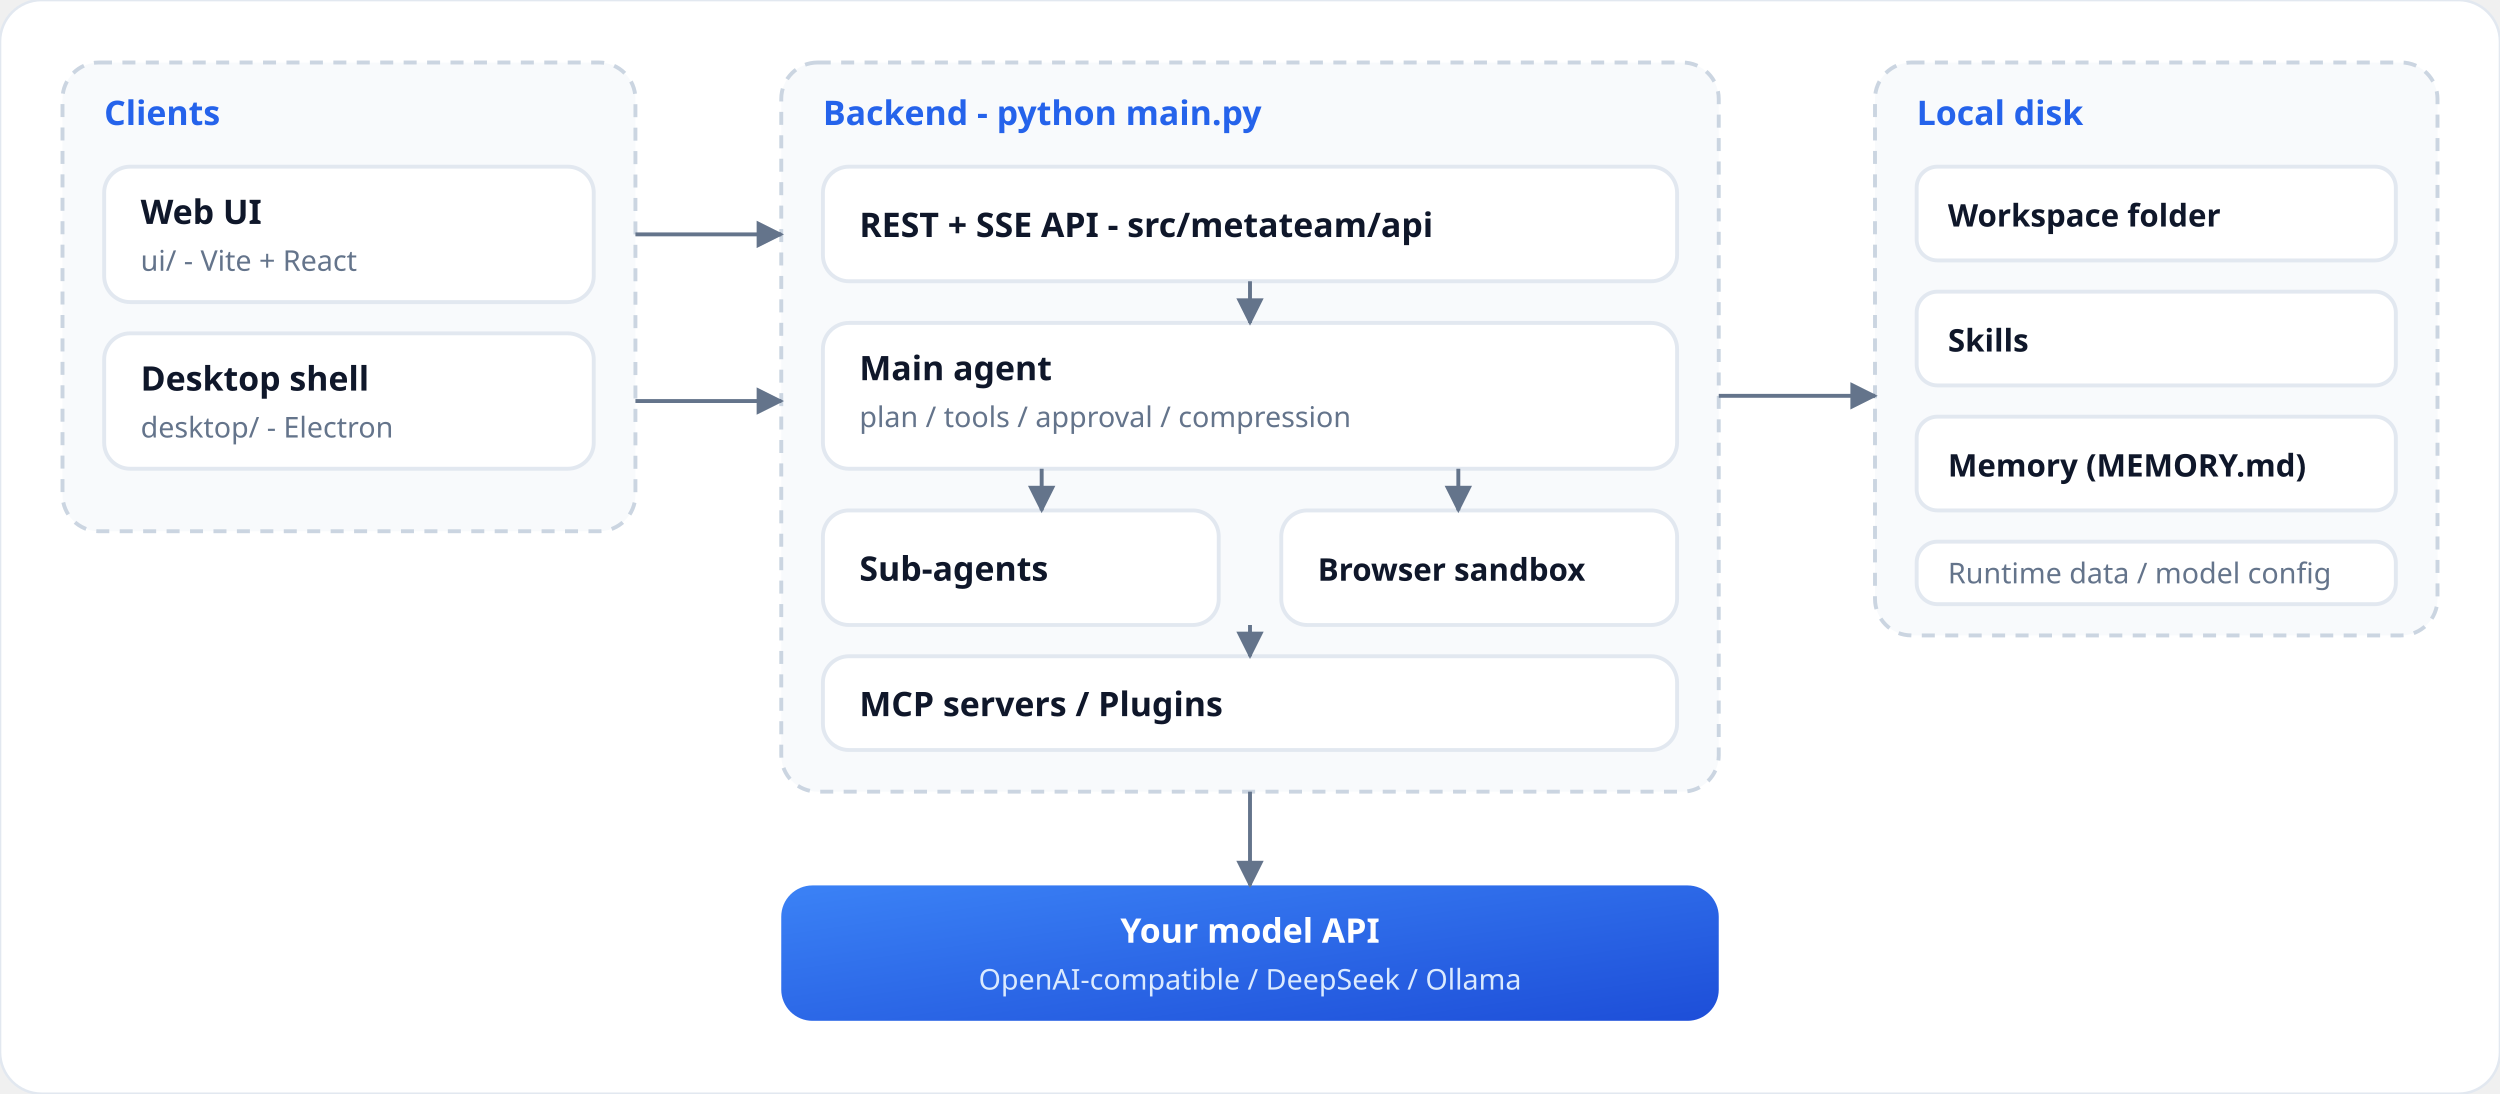
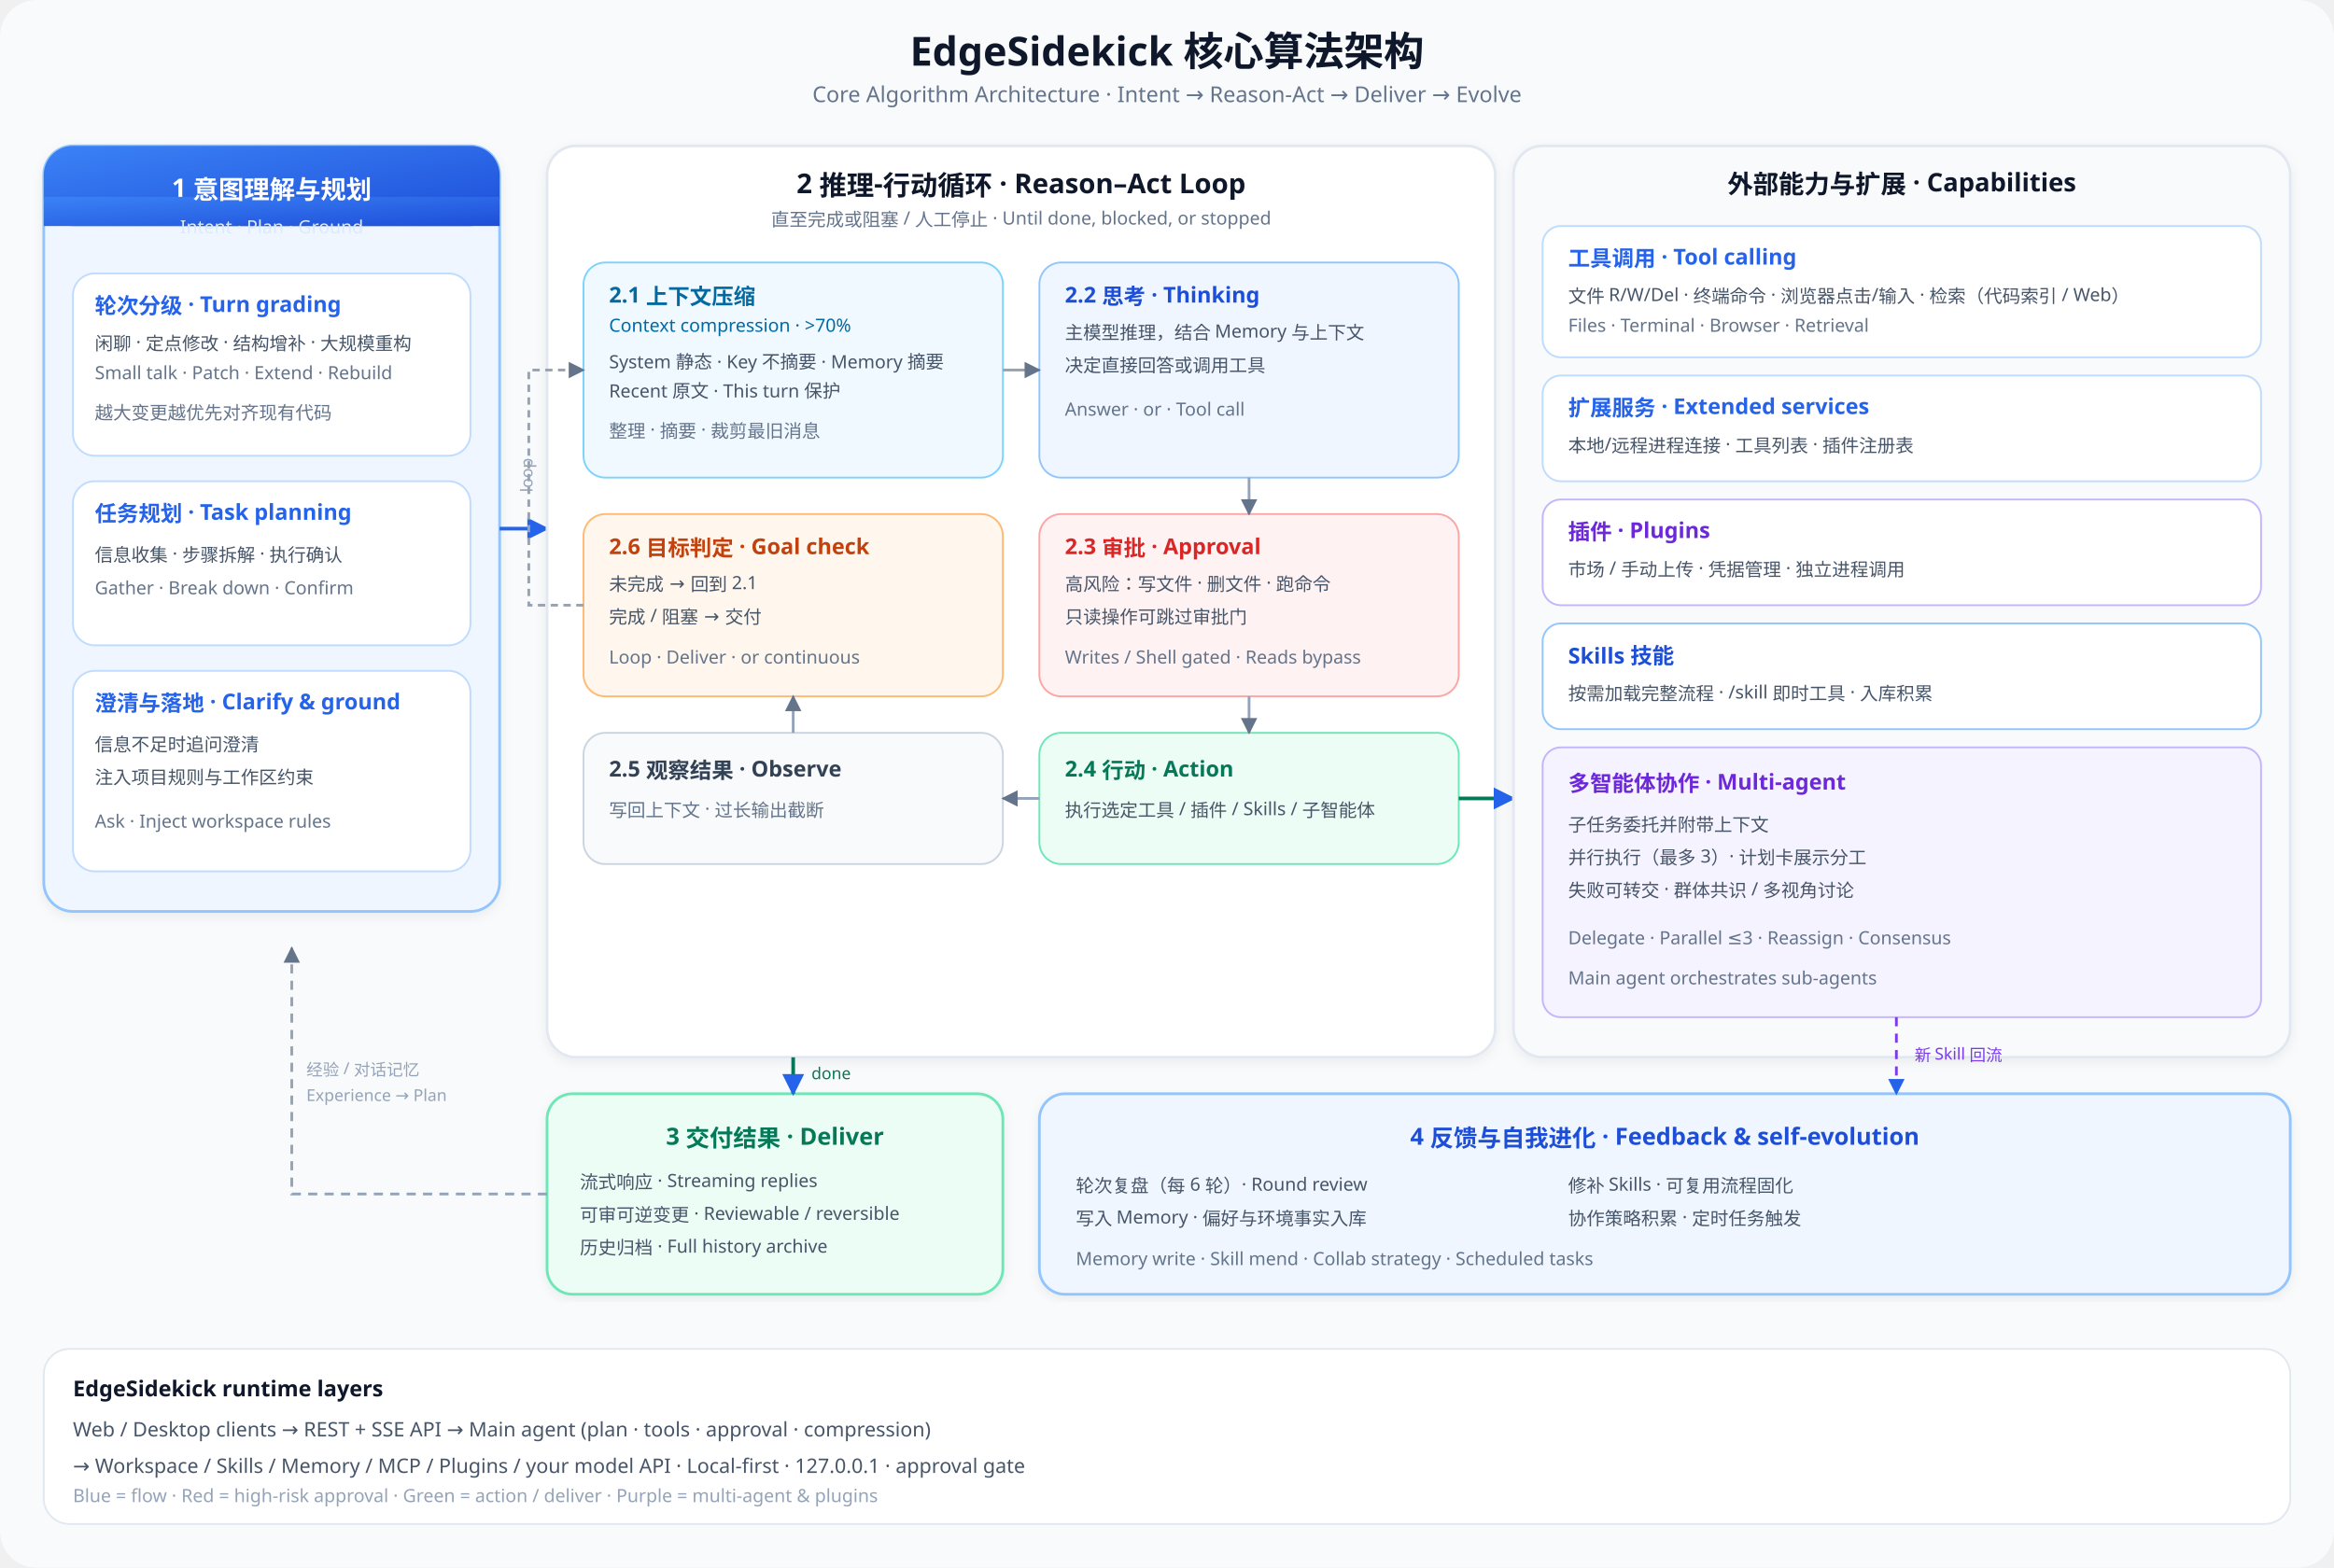
- <svg xmlns="http://www.w3.org/2000/svg" viewBox="0 0 960 420" width="960" height="420" role="img" aria-label="EdgeSidekick architecture">
+ <svg xmlns="http://www.w3.org/2000/svg" viewBox="0 0 1280 860" width="1280" height="860" role="img" aria-label="EdgeSidekick core algorithm architecture">
  <defs>
-     <linearGradient id="eskGrad" x1="0" y1="0" x2="1" y2="1">
+     <linearGradient id="gBlue" x1="0" y1="0" x2="1" y2="1">
      <stop offset="0%" stop-color="#3b82f6" />
      <stop offset="100%" stop-color="#1d4ed8" />
    </linearGradient>
-     <marker id="eskArr" viewBox="0 0 10 10" refX="9" refY="5" markerWidth="7" markerHeight="7" orient="auto">
+     <marker id="arr" viewBox="0 0 10 10" refX="9" refY="5" markerWidth="6" markerHeight="6" orient="auto">
      <path d="M0 0 L10 5 L0 10 z" fill="#64748b" />
    </marker>
+     <marker id="arrBlue" viewBox="0 0 10 10" refX="9" refY="5" markerWidth="6" markerHeight="6" orient="auto">
+       <path d="M0 0 L10 5 L0 10 z" fill="#2563eb" />
+     </marker>
+     <filter id="sh" x="-4%" y="-4%" width="108%" height="108%">
+       <feDropShadow dx="0" dy="2" stdDeviation="3" flood-color="#0f172a" flood-opacity="0.06" />
+     </filter>
+     <style>
+       .t{font-family:Segoe UI,PingFang SC,Microsoft YaHei,system-ui,sans-serif}
+       .tb{font-weight:700}
+       .tm{font-weight:600}
+     </style>
  </defs>
-   <rect x="0" y="0" width="960" height="420" rx="16" fill="#ffffff" stroke="#e2e8f0" stroke-width="1" />
-   <rect x="24" y="24" width="220" height="180" rx="14" fill="#f8fafc" stroke="#cbd5e1" stroke-width="1.5" stroke-dasharray="5 4" />
-   <text x="40" y="48" fill="#2563eb" font-family="Segoe UI, system-ui, sans-serif" font-size="13" font-weight="700">Clients</text>
-   <rect x="40" y="64" width="188" height="52" rx="10" fill="#ffffff" stroke="#e2e8f0" stroke-width="1.5" />
-   <text x="54" y="86" fill="#0f172a" font-family="Segoe UI, system-ui, sans-serif" font-size="13" font-weight="600">Web UI</text>
-   <text x="54" y="104" fill="#64748b" font-family="Segoe UI, system-ui, sans-serif" font-size="11">ui/ - Vite + React</text>
-   <rect x="40" y="128" width="188" height="52" rx="10" fill="#ffffff" stroke="#e2e8f0" stroke-width="1.5" />
-   <text x="54" y="150" fill="#0f172a" font-family="Segoe UI, system-ui, sans-serif" font-size="13" font-weight="600">Desktop shell</text>
-   <text x="54" y="168" fill="#64748b" font-family="Segoe UI, system-ui, sans-serif" font-size="11">desktop/ - Electron</text>
-   <rect x="300" y="24" width="360" height="280" rx="14" fill="#f8fafc" stroke="#cbd5e1" stroke-width="1.5" stroke-dasharray="5 4" />
-   <text x="316" y="48" fill="#2563eb" font-family="Segoe UI, system-ui, sans-serif" font-size="13" font-weight="700">Backend - python main.py</text>
-   <rect x="316" y="64" width="328" height="44" rx="10" fill="#ffffff" stroke="#e2e8f0" stroke-width="1.5" />
-   <text x="330" y="91" fill="#0f172a" font-family="Segoe UI, system-ui, sans-serif" font-size="13" font-weight="600">REST + SSE API - src/metateam/api</text>
-   <rect x="316" y="124" width="328" height="56" rx="10" fill="#ffffff" stroke="#e2e8f0" stroke-width="1.5" />
-   <text x="330" y="146" fill="#0f172a" font-family="Segoe UI, system-ui, sans-serif" font-size="13" font-weight="600">Main agent</text>
-   <text x="330" y="164" fill="#64748b" font-family="Segoe UI, system-ui, sans-serif" font-size="11">plan / tools / approval / compression</text>
-   <rect x="316" y="196" width="152" height="44" rx="10" fill="#ffffff" stroke="#e2e8f0" stroke-width="1.5" />
-   <text x="330" y="223" fill="#0f172a" font-family="Segoe UI, system-ui, sans-serif" font-size="13" font-weight="600">Sub-agents</text>
-   <rect x="492" y="196" width="152" height="44" rx="10" fill="#ffffff" stroke="#e2e8f0" stroke-width="1.5" />
-   <text x="506" y="223" fill="#0f172a" font-family="Segoe UI, system-ui, sans-serif" font-size="12" font-weight="600">Browser sandbox</text>
-   <rect x="316" y="252" width="328" height="36" rx="10" fill="#ffffff" stroke="#e2e8f0" stroke-width="1.5" />
-   <text x="330" y="275" fill="#0f172a" font-family="Segoe UI, system-ui, sans-serif" font-size="13" font-weight="600">MCP servers / Plugins</text>
-   <rect x="720" y="24" width="216" height="220" rx="14" fill="#f8fafc" stroke="#cbd5e1" stroke-width="1.5" stroke-dasharray="5 4" />
-   <text x="736" y="48" fill="#2563eb" font-family="Segoe UI, system-ui, sans-serif" font-size="13" font-weight="700">Local disk</text>
-   <rect x="736" y="64" width="184" height="36" rx="8" fill="#ffffff" stroke="#e2e8f0" stroke-width="1.5" />
-   <text x="748" y="87" fill="#0f172a" font-family="Segoe UI, system-ui, sans-serif" font-size="12" font-weight="600">Workspace folder</text>
-   <rect x="736" y="112" width="184" height="36" rx="8" fill="#ffffff" stroke="#e2e8f0" stroke-width="1.5" />
-   <text x="748" y="135" fill="#0f172a" font-family="Segoe UI, system-ui, sans-serif" font-size="12" font-weight="600">Skills</text>
-   <rect x="736" y="160" width="184" height="36" rx="8" fill="#ffffff" stroke="#e2e8f0" stroke-width="1.5" />
-   <text x="748" y="183" fill="#0f172a" font-family="Segoe UI, system-ui, sans-serif" font-size="12" font-weight="600">Memory (MEMORY.md)</text>
-   <rect x="736" y="208" width="184" height="24" rx="8" fill="#ffffff" stroke="#e2e8f0" stroke-width="1.5" />
-   <text x="748" y="224" fill="#64748b" font-family="Segoe UI, system-ui, sans-serif" font-size="11">Runtime data / model config</text>
-   <rect x="300" y="340" width="360" height="52" rx="12" fill="url(#eskGrad)" />
-   <text x="480" y="362" text-anchor="middle" fill="#ffffff" font-family="Segoe UI, system-ui, sans-serif" font-size="13" font-weight="700">Your model API</text>
-   <text x="480" y="380" text-anchor="middle" fill="#dbeafe" font-family="Segoe UI, system-ui, sans-serif" font-size="11">OpenAI-compatible / DeepSeek / Ollama</text>
-   <line x1="244" y1="90" x2="300" y2="90" stroke="#64748b" stroke-width="1.5" marker-end="url(#eskArr)" />
-   <line x1="244" y1="154" x2="300" y2="154" stroke="#64748b" stroke-width="1.5" marker-end="url(#eskArr)" />
-   <line x1="480" y1="108" x2="480" y2="124" stroke="#64748b" stroke-width="1.5" marker-end="url(#eskArr)" />
-   <line x1="400" y1="180" x2="400" y2="196" stroke="#64748b" stroke-width="1.5" marker-end="url(#eskArr)" />
-   <line x1="560" y1="180" x2="560" y2="196" stroke="#64748b" stroke-width="1.5" marker-end="url(#eskArr)" />
-   <line x1="480" y1="240" x2="480" y2="252" stroke="#64748b" stroke-width="1.5" marker-end="url(#eskArr)" />
-   <line x1="660" y1="152" x2="720" y2="152" stroke="#64748b" stroke-width="1.5" marker-end="url(#eskArr)" />
-   <line x1="480" y1="304" x2="480" y2="340" stroke="#64748b" stroke-width="1.5" marker-end="url(#eskArr)" />
+   <rect width="1280" height="860" rx="20" fill="#f8fafc" />
+   <text class="t tb" x="640" y="36" text-anchor="middle" fill="#0f172a" font-size="22">EdgeSidekick 核心算法架构</text>
+   <text class="t" x="640" y="56" text-anchor="middle" fill="#64748b" font-size="12">Core Algorithm Architecture · Intent → Reason-Act → Deliver → Evolve</text>
+   <g filter="url(#sh)">
+     <rect x="24" y="80" width="250" height="420" rx="16" fill="#eff6ff" stroke="#93c5fd" stroke-width="1.5" />
+   </g>
+   <rect x="24" y="80" width="250" height="44" rx="16" fill="url(#gBlue)" />
+   <rect x="24" y="108" width="250" height="16" fill="url(#gBlue)" />
+   <text class="t tb" x="149" y="108" text-anchor="middle" fill="#fff" font-size="14">1 意图理解与规划</text>
+   <text class="t" x="149" y="128" text-anchor="middle" fill="#dbeafe" font-size="10">Intent · Plan · Ground</text>
+   <rect x="40" y="150" width="218" height="100" rx="12" fill="#fff" stroke="#bfdbfe" />
+   <text class="t tb" x="52" y="172" fill="#2563eb" font-size="12">轮次分级 · Turn grading</text>
+   <text class="t" x="52" y="192" fill="#475569" font-size="10">闲聊 · 定点修改 · 结构增补 · 大规模重构</text>
+   <text class="t" x="52" y="208" fill="#64748b" font-size="10">Small talk · Patch · Extend · Rebuild</text>
+   <text class="t" x="52" y="230" fill="#64748b" font-size="10">越大变更越优先对齐现有代码</text>
+   <rect x="40" y="264" width="218" height="90" rx="12" fill="#fff" stroke="#bfdbfe" />
+   <text class="t tb" x="52" y="286" fill="#2563eb" font-size="12">任务规划 · Task planning</text>
+   <text class="t" x="52" y="308" fill="#475569" font-size="10">信息收集 · 步骤拆解 · 执行确认</text>
+   <text class="t" x="52" y="326" fill="#64748b" font-size="10">Gather · Break down · Confirm</text>
+   <rect x="40" y="368" width="218" height="110" rx="12" fill="#fff" stroke="#bfdbfe" />
+   <text class="t tb" x="52" y="390" fill="#2563eb" font-size="12">澄清与落地 · Clarify &amp; ground</text>
+   <text class="t" x="52" y="412" fill="#475569" font-size="10">信息不足时追问澄清</text>
+   <text class="t" x="52" y="430" fill="#475569" font-size="10">注入项目规则与工作区约束</text>
+   <text class="t" x="52" y="454" fill="#64748b" font-size="10">Ask · Inject workspace rules</text>
+   <path d="M274 290 H300" stroke="#2563eb" stroke-width="2" fill="none" marker-end="url(#arrBlue)" />
+   <g filter="url(#sh)">
+     <rect x="300" y="80" width="520" height="500" rx="16" fill="#fff" stroke="#e2e8f0" stroke-width="1.5" />
+   </g>
+   <text class="t tb" x="560" y="106" text-anchor="middle" fill="#0f172a" font-size="15">2 推理-行动循环 · Reason–Act Loop</text>
+   <text class="t" x="560" y="124" text-anchor="middle" fill="#64748b" font-size="10">直至完成或阻塞 / 人工停止 · Until done, blocked, or stopped</text>
+   <rect x="320" y="144" width="230" height="118" rx="12" fill="#f0f9ff" stroke="#7dd3fc" />
+   <text class="t tb" x="334" y="166" fill="#0369a1" font-size="12">2.1 上下文压缩</text>
+   <text class="t" x="334" y="182" fill="#0369a1" font-size="10">Context compression · &gt;70%</text>
+   <text class="t" x="334" y="202" fill="#475569" font-size="10">System 静态 · Key 不摘要 · Memory 摘要</text>
+   <text class="t" x="334" y="218" fill="#475569" font-size="10">Recent 原文 · This turn 保护</text>
+   <text class="t" x="334" y="240" fill="#64748b" font-size="10">整理 · 摘要 · 裁剪最旧消息</text>
+   <rect x="570" y="144" width="230" height="118" rx="12" fill="#eff6ff" stroke="#93c5fd" />
+   <text class="t tb" x="584" y="166" fill="#1d4ed8" font-size="12">2.2 思考 · Thinking</text>
+   <text class="t" x="584" y="186" fill="#475569" font-size="10">主模型推理，结合 Memory 与上下文</text>
+   <text class="t" x="584" y="204" fill="#475569" font-size="10">决定直接回答或调用工具</text>
+   <text class="t" x="584" y="228" fill="#64748b" font-size="10">Answer · or · Tool call</text>
+   <rect x="570" y="282" width="230" height="100" rx="12" fill="#fef2f2" stroke="#fca5a5" />
+   <text class="t tb" x="584" y="304" fill="#dc2626" font-size="12">2.3 审批 · Approval</text>
+   <text class="t" x="584" y="324" fill="#475569" font-size="10">高风险：写文件 · 删文件 · 跑命令</text>
+   <text class="t" x="584" y="342" fill="#475569" font-size="10">只读操作可跳过审批门</text>
+   <text class="t" x="584" y="364" fill="#64748b" font-size="10">Writes / Shell gated · Reads bypass</text>
+   <rect x="570" y="402" width="230" height="72" rx="12" fill="#ecfdf5" stroke="#6ee7b7" />
+   <text class="t tb" x="584" y="426" fill="#047857" font-size="12">2.4 行动 · Action</text>
+   <text class="t" x="584" y="448" fill="#475569" font-size="10">执行选定工具 / 插件 / Skills / 子智能体</text>
+   <rect x="320" y="402" width="230" height="72" rx="12" fill="#f8fafc" stroke="#cbd5e1" />
+   <text class="t tb" x="334" y="426" fill="#334155" font-size="12">2.5 观察结果 · Observe</text>
+   <text class="t" x="334" y="448" fill="#64748b" font-size="10">写回上下文 · 过长输出截断</text>
+   <rect x="320" y="282" width="230" height="100" rx="12" fill="#fff7ed" stroke="#fdba74" />
+   <text class="t tb" x="334" y="304" fill="#c2410c" font-size="12">2.6 目标判定 · Goal check</text>
+   <text class="t" x="334" y="324" fill="#475569" font-size="10">未完成 → 回到 2.1</text>
+   <text class="t" x="334" y="342" fill="#475569" font-size="10">完成 / 阻塞 → 交付</text>
+   <text class="t" x="334" y="364" fill="#64748b" font-size="10">Loop · Deliver · or continuous</text>
+   <path d="M550 203 H570" stroke="#94a3b8" stroke-width="1.5" fill="none" marker-end="url(#arr)" />
+   <path d="M685 262 V282" stroke="#94a3b8" stroke-width="1.5" fill="none" marker-end="url(#arr)" />
+   <path d="M685 382 V402" stroke="#94a3b8" stroke-width="1.5" fill="none" marker-end="url(#arr)" />
+   <path d="M570 438 H550" stroke="#94a3b8" stroke-width="1.5" fill="none" marker-end="url(#arr)" />
+   <path d="M435 402 V382" stroke="#94a3b8" stroke-width="1.5" fill="none" marker-end="url(#arr)" />
+   <path d="M320 332 H300 H290 V203 H320" stroke="#94a3b8" stroke-width="1.5" fill="none" stroke-dasharray="4 3" marker-end="url(#arr)" />
+   <text class="t" x="292" y="270" fill="#94a3b8" font-size="9" transform="rotate(-90 292 270)">loop</text>
+   <path d="M800 438 H830" stroke="#047857" stroke-width="2" fill="none" marker-end="url(#arrBlue)" />
+   <g filter="url(#sh)">
+     <rect x="830" y="80" width="426" height="500" rx="16" fill="#f8fafc" stroke="#e2e8f0" stroke-width="1.5" />
+   </g>
+   <text class="t tb" x="1043" y="106" text-anchor="middle" fill="#0f172a" font-size="14">外部能力与扩展 · Capabilities</text>
+   <rect x="846" y="124" width="394" height="72" rx="10" fill="#fff" stroke="#bfdbfe" />
+   <text class="t tb" x="860" y="146" fill="#2563eb" font-size="12">工具调用 · Tool calling</text>
+   <text class="t" x="860" y="166" fill="#475569" font-size="10">文件 R/W/Del · 终端命令 · 浏览器点击/输入 · 检索（代码索引 / Web）</text>
+   <text class="t" x="860" y="182" fill="#64748b" font-size="10">Files · Terminal · Browser · Retrieval</text>
+   <rect x="846" y="206" width="394" height="58" rx="10" fill="#fff" stroke="#bfdbfe" />
+   <text class="t tb" x="860" y="228" fill="#2563eb" font-size="12">扩展服务 · Extended services</text>
+   <text class="t" x="860" y="248" fill="#475569" font-size="10">本地/远程进程连接 · 工具列表 · 插件注册表</text>
+   <rect x="846" y="274" width="394" height="58" rx="10" fill="#fff" stroke="#c4b5fd" />
+   <text class="t tb" x="860" y="296" fill="#6d28d9" font-size="12">插件 · Plugins</text>
+   <text class="t" x="860" y="316" fill="#475569" font-size="10">市场 / 手动上传 · 凭据管理 · 独立进程调用</text>
+   <rect x="846" y="342" width="394" height="58" rx="10" fill="#fff" stroke="#93c5fd" />
+   <text class="t tb" x="860" y="364" fill="#1d4ed8" font-size="12">Skills 技能</text>
+   <text class="t" x="860" y="384" fill="#475569" font-size="10">按需加载完整流程 · /skill 即时工具 · 入库积累</text>
+   <rect x="846" y="410" width="394" height="148" rx="10" fill="#f5f3ff" stroke="#c4b5fd" />
+   <text class="t tb" x="860" y="434" fill="#6d28d9" font-size="12">多智能体协作 · Multi-agent</text>
+   <text class="t" x="860" y="456" fill="#475569" font-size="10">子任务委托并附带上下文</text>
+   <text class="t" x="860" y="474" fill="#475569" font-size="10">并行执行（最多 3）· 计划卡展示分工</text>
+   <text class="t" x="860" y="492" fill="#475569" font-size="10">失败可转交 · 群体共识 / 多视角讨论</text>
+   <text class="t" x="860" y="518" fill="#64748b" font-size="10">Delegate · Parallel ≤3 · Reassign · Consensus</text>
+   <text class="t" x="860" y="540" fill="#64748b" font-size="10">Main agent orchestrates sub-agents</text>
+   <g filter="url(#sh)">
+     <rect x="300" y="600" width="250" height="110" rx="14" fill="#ecfdf5" stroke="#6ee7b7" stroke-width="1.5" />
+   </g>
+   <text class="t tb" x="425" y="628" text-anchor="middle" fill="#047857" font-size="13">3 交付结果 · Deliver</text>
+   <text class="t" x="318" y="652" fill="#475569" font-size="10">流式响应 · Streaming replies</text>
+   <text class="t" x="318" y="670" fill="#475569" font-size="10">可审可逆变更 · Reviewable / reversible</text>
+   <text class="t" x="318" y="688" fill="#475569" font-size="10">历史归档 · Full history archive</text>
+   <path d="M435 580 V600" stroke="#047857" stroke-width="2" fill="none" marker-end="url(#arrBlue)" />
+   <text class="t" x="445" y="592" fill="#047857" font-size="9">done</text>
+   <g filter="url(#sh)">
+     <rect x="570" y="600" width="686" height="110" rx="14" fill="#eff6ff" stroke="#93c5fd" stroke-width="1.5" />
+   </g>
+   <text class="t tb" x="913" y="628" text-anchor="middle" fill="#1d4ed8" font-size="13">4 反馈与自我进化 · Feedback &amp; self-evolution</text>
+   <text class="t" x="590" y="654" fill="#475569" font-size="10">轮次复盘（每 6 轮）· Round review</text>
+   <text class="t" x="590" y="672" fill="#475569" font-size="10">写入 Memory · 偏好与环境事实入库</text>
+   <text class="t" x="860" y="654" fill="#475569" font-size="10">修补 Skills · 可复用流程固化</text>
+   <text class="t" x="860" y="672" fill="#475569" font-size="10">协作策略积累 · 定时任务触发</text>
+   <text class="t" x="590" y="694" fill="#64748b" font-size="10">Memory write · Skill mend · Collab strategy · Scheduled tasks</text>
+   <path d="M300 655 H160 V520" stroke="#94a3b8" stroke-width="1.5" fill="none" stroke-dasharray="5 4" marker-end="url(#arr)" />
+   <text class="t" x="168" y="590" fill="#94a3b8" font-size="9">经验 / 对话记忆</text>
+   <text class="t" x="168" y="604" fill="#94a3b8" font-size="9">Experience → Plan</text>
+   <path d="M1040 558 V600" stroke="#7c3aed" stroke-width="1.5" fill="none" stroke-dasharray="5 4" marker-end="url(#arrBlue)" />
+   <text class="t" x="1050" y="582" fill="#7c3aed" font-size="9">新 Skill 回流</text>
+   <rect x="24" y="740" width="1232" height="96" rx="14" fill="#fff" stroke="#e2e8f0" />
+   <text class="t tb" x="40" y="766" fill="#0f172a" font-size="12">EdgeSidekick runtime layers</text>
+   <text class="t" x="40" y="788" fill="#475569" font-size="11">Web / Desktop clients → REST + SSE API → Main agent (plan · tools · approval · compression)</text>
+   <text class="t" x="40" y="808" fill="#475569" font-size="11">→ Workspace / Skills / Memory / MCP / Plugins / your model API · Local-first · 127.0.0.1 · approval gate</text>
+   <text class="t" x="40" y="824" fill="#94a3b8" font-size="10">Blue = flow · Red = high-risk approval · Green = action / deliver · Purple = multi-agent &amp; plugins</text>
</svg>
